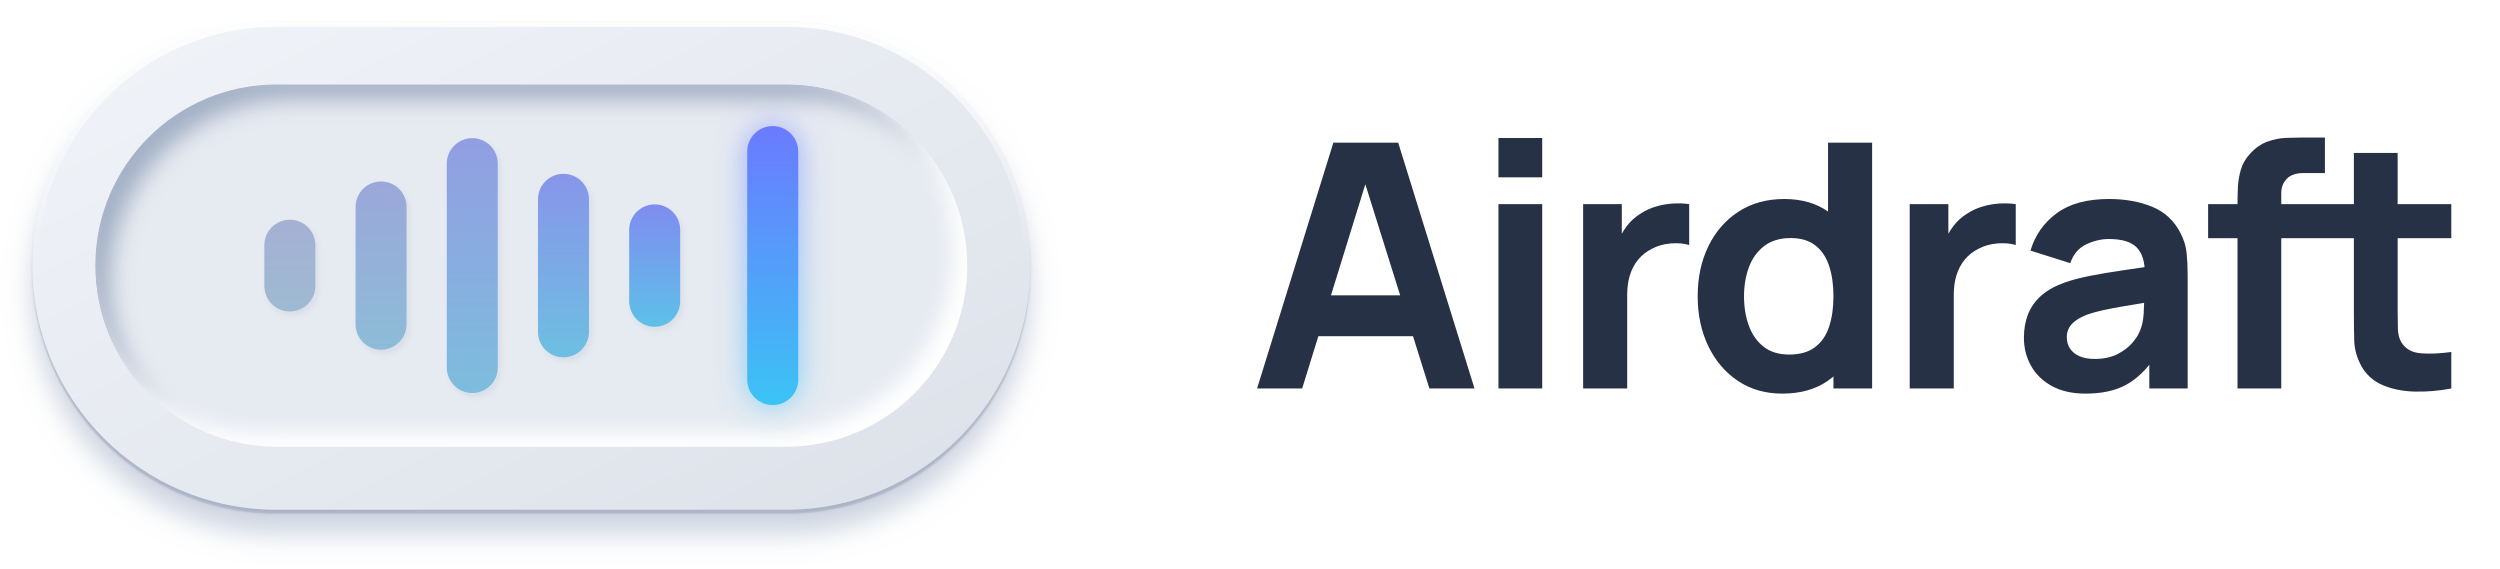
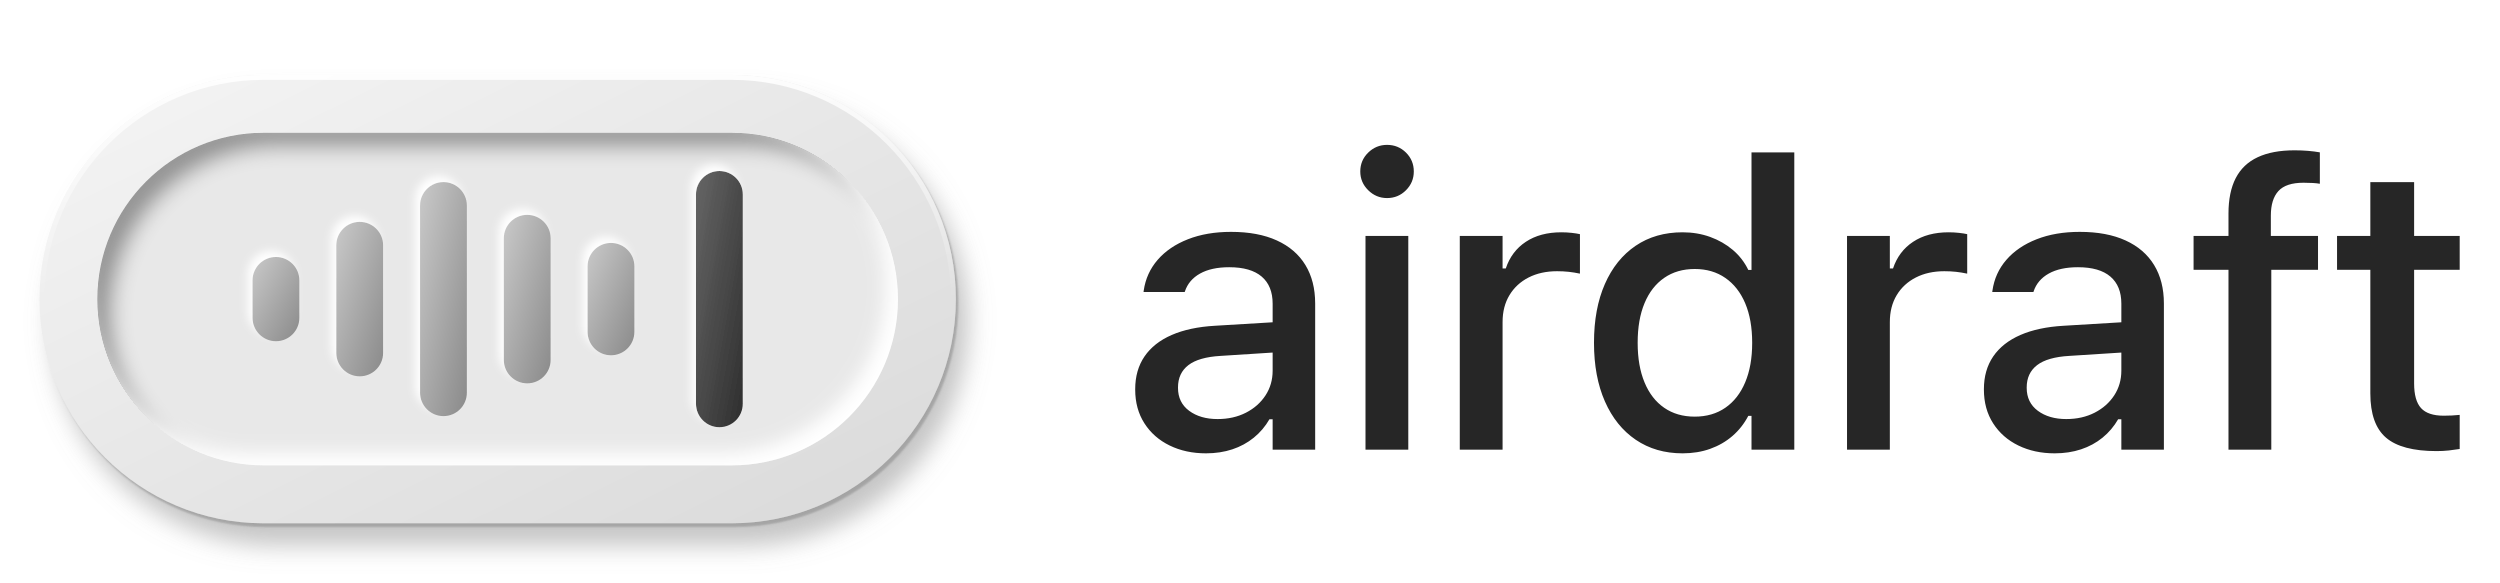
- <svg xmlns="http://www.w3.org/2000/svg" viewBox="0 0 1464.3 333.1" width="1464" height="333" role="img" aria-label="Airdraft">
+ <svg xmlns="http://www.w3.org/2000/svg" viewBox="-1.76 -1.32 111.52 25.96" width="1115" height="260" role="img" aria-label="Airdraft">
  <defs>
-     <linearGradient id="al-bar0" x1="0" y1="0" x2="0" y2="1">
-       <stop offset="0" stop-color="#A5B0D3" />
-       <stop offset="1" stop-color="#9EBAD2" />
-     </linearGradient>
-     <linearGradient id="al-bar1" x1="0" y1="0" x2="0" y2="1">
-       <stop offset="0" stop-color="#9BA7DA" />
-       <stop offset="1" stop-color="#8DBCD7" />
-     </linearGradient>
-     <linearGradient id="al-bar2" x1="0" y1="0" x2="0" y2="1">
-       <stop offset="0" stop-color="#929EE2" />
-       <stop offset="1" stop-color="#7DBDDD" />
-     </linearGradient>
-     <linearGradient id="al-bar3" x1="0" y1="0" x2="0" y2="1">
-       <stop offset="0" stop-color="#8895E9" />
-       <stop offset="1" stop-color="#6DBFE3" />
-     </linearGradient>
-     <linearGradient id="al-bar4" x1="0" y1="0" x2="0" y2="1">
-       <stop offset="0" stop-color="#7F8CF0" />
-       <stop offset="1" stop-color="#5DC0E8" />
-     </linearGradient>
    <linearGradient id="al-pill" x1="0" y1="0" x2="1" y2="1">
-       <stop offset="0" stop-color="#F1F4F9" />
-       <stop offset="1" stop-color="#DCE1E9" />
+       <stop offset="0" stop-color="#F5F5F5" />
+       <stop offset="1" stop-color="#D9D9D9" />
    </linearGradient>
    <linearGradient id="al-bevel" x1="0" y1="0" x2="0" y2="1">
      <stop offset="0" stop-color="#FFFFFF" stop-opacity=".9" />
      <stop offset=".5" stop-color="#FFFFFF" stop-opacity="0" />
    </linearGradient>
-     <linearGradient id="al-caret" x1="0" y1="0" x2="0" y2="1">
-       <stop offset="0" stop-color="#6B7AFF" />
-       <stop offset="1" stop-color="#3BC3F4" />
+     <linearGradient id="al-bar" x1="0" y1="0" x2="1" y2="1">
+       <stop offset="0" stop-color="#C9C9C9" />
+       <stop offset="1" stop-color="#8A8A8A" />
    </linearGradient>
-     <filter id="al-lift" x="-10%" y="-10%" width="120%" height="140%">
+     <linearGradient id="al-caret" x1="0" y1="0" x2="1" y2="1">
+       <stop offset="0" stop-color="#666666" />
+       <stop offset="1" stop-color="#2E2E2E" />
+     </linearGradient>
+     <filter id="al-lift" x="-10%" y="-10%" width="125%" height="145%">
      <feGaussianBlur in="SourceAlpha" stdDeviation="10" />
-       <feOffset dy="18" result="key" />
-       <feFlood flood-color="#A3B0C6" flood-opacity=".55" />
+       <feOffset dx="10" dy="18" result="key" />
+       <feFlood flood-color="#949494" flood-opacity=".55" />
      <feComposite in2="key" operator="in" result="keyShadow" />
      <feGaussianBlur in="SourceAlpha" stdDeviation="1" />
-       <feOffset dy="3" result="edge" />
-       <feFlood flood-color="#5F6C87" flood-opacity=".35" />
+       <feOffset dx="2" dy="3" result="edge" />
+       <feFlood flood-color="#5C5C5C" flood-opacity=".35" />
      <feComposite in2="edge" operator="in" result="edgeShadow" />
      <feMerge>
        <feMergeNode in="keyShadow" />
        <feMergeNode in="edgeShadow" />
        <feMergeNode in="SourceGraphic" />
      </feMerge>
    </filter>
    <filter id="al-press" x="-5%" y="-10%" width="110%" height="120%">
      <feGaussianBlur in="SourceAlpha" stdDeviation="8" />
      <feOffset dx="12" dy="12" result="darkOffset" />
      <feComposite in="SourceAlpha" in2="darkOffset" operator="arithmetic" k2="1" k3="-1" result="darkMask" />
-       <feFlood flood-color="#A3B0C6" />
+       <feFlood flood-color="#949494" />
      <feComposite in2="darkMask" operator="in" result="dark" />
      <feGaussianBlur in="SourceAlpha" stdDeviation="7" />
      <feOffset dx="-10" dy="-10" result="lightOffset" />
      <feComposite in="SourceAlpha" in2="lightOffset" operator="arithmetic" k2="1" k3="-1" result="lightMask" />
      <feFlood flood-color="#FFFFFF" />
      <feComposite in2="lightMask" operator="in" result="light" />
      <feMerge>
        <feMergeNode in="SourceGraphic" />
        <feMergeNode in="dark" />
        <feMergeNode in="light" />
      </feMerge>
    </filter>
-     <filter id="al-barShadow" x="-40%" y="-20%" width="200%" height="150%">
-       <feDropShadow dx="2" dy="3" stdDeviation="2" flood-color="#A3B0C6" flood-opacity=".2" />
-     </filter>
-     <filter id="al-glow" x="-200%" y="-40%" width="500%" height="180%">
-       <feGaussianBlur stdDeviation="11" />
+     <filter id="al-raise" x="-80%" y="-30%" width="260%" height="160%">
+       <feDropShadow dx="5" dy="8" stdDeviation="4" flood-color="#000000" flood-opacity=".32" />
+       <feDropShadow dx="-4" dy="-5" stdDeviation="3.5" flood-color="#FFFFFF" flood-opacity="1" />
    </filter>
  </defs>
-   <g transform="translate(18.86 12.57) scale(0.78571)">
+   <g transform="translate(-0.000 2.000) scale(0.054945)">
    <rect width="744" height="364" rx="182.0" fill="url(#al-pill)" filter="url(#al-lift)" />
    <rect x="2" y="2" width="740" height="360" rx="180.0" fill="none" stroke="url(#al-bevel)" stroke-width="4" />
-     <rect x="47.0" y="47.0" width="650" height="270" rx="135.0" fill="#E6EAF1" filter="url(#al-press)" />
-     <rect x="173.0" y="147.8" width="38" height="68.4" rx="19.0" fill="url(#al-bar0)" filter="url(#al-barShadow)" />
-     <rect x="241.0" y="119.3" width="38" height="125.4" rx="19.0" fill="url(#al-bar1)" filter="url(#al-barShadow)" />
-     <rect x="309.0" y="87.0" width="38" height="190.0" rx="19.0" fill="url(#al-bar2)" filter="url(#al-barShadow)" />
-     <rect x="377.0" y="113.6" width="38" height="136.8" rx="19.0" fill="url(#al-bar3)" filter="url(#al-barShadow)" />
-     <rect x="445.0" y="136.4" width="38" height="91.2" rx="19.0" fill="url(#al-bar4)" filter="url(#al-barShadow)" />
-     <g opacity=".6" filter="url(#al-glow)">
-       <rect x="533.0" y="78.0" width="38" height="208" rx="19.0" fill="url(#al-caret)" fill-opacity="1" />
-     </g>
-     <rect x="533.0" y="78.0" width="38" height="208" rx="19.0" fill="url(#al-caret)" />
+     <rect x="47.0" y="47.0" width="650" height="270" rx="135.0" fill="#E8E8E8" filter="url(#al-press)" />
+     <rect x="173.0" y="147.8" width="38" height="68.4" rx="19.0" fill="url(#al-bar)" filter="url(#al-raise)" />
+     <rect x="241.0" y="119.3" width="38" height="125.4" rx="19.0" fill="url(#al-bar)" filter="url(#al-raise)" />
+     <rect x="309.0" y="87.0" width="38" height="190.0" rx="19.0" fill="url(#al-bar)" filter="url(#al-raise)" />
+     <rect x="377.0" y="113.6" width="38" height="136.8" rx="19.0" fill="url(#al-bar)" filter="url(#al-raise)" />
+     <rect x="445.0" y="136.4" width="38" height="91.2" rx="19.0" fill="url(#al-bar)" filter="url(#al-raise)" />
+     <rect x="533.0" y="78.0" width="38" height="208" rx="19.0" fill="url(#al-caret)" filter="url(#al-raise)" />
  </g>
-   <path transform="translate(732.29 227.57)" fill="#263146" d="M4.0 0.0 48.7 -144.0H86.667L131.367 0.0H104.95L64.767 -128.1H70.033L30.417 0.0ZM29.867 -30.617V-54.567H105.667V-30.617ZM145.4 -123.683V-146.75H171.034V-123.683ZM145.4 0.0V-108.0H171.034V0.0ZM195.0 0.0V-108.0H217.65V-81.65L215.05 -85.05Q217.117 -90.55 220.542 -95.083Q223.967 -99.617 228.85 -102.567Q232.792 -105.125 237.513 -106.55Q242.234 -107.975 247.234 -108.325Q252.234 -108.675 257.117 -108.0V-84.05Q252.434 -85.458 246.355 -84.966Q240.275 -84.475 235.334 -81.866Q230.459 -79.408 227.238 -75.487Q224.017 -71.567 222.417 -66.417Q220.817 -61.267 220.817 -55.033V0.0ZM311.667 3.0Q296.733 3.0 285.596 -4.504Q274.458 -12.008 268.279 -24.912Q262.1 -37.817 262.1 -54.017Q262.1 -70.467 268.363 -83.321Q274.625 -96.175 286.013 -103.588Q297.4 -111.0 312.817 -111.0Q328.192 -111.0 338.679 -103.512Q349.167 -96.025 354.558 -83.129Q359.95 -70.233 359.95 -54.017Q359.95 -37.825 354.517 -24.921Q349.083 -12.017 338.35 -4.508Q327.617 3.0 311.667 3.0ZM315.7 -19.884Q325.1 -19.884 330.808 -24.175Q336.517 -28.467 339.075 -36.171Q341.633 -43.875 341.633 -54.017Q341.633 -64.175 339.071 -71.871Q336.508 -79.566 330.983 -83.841Q325.458 -88.116 316.617 -88.116Q307.2 -88.116 301.134 -83.508Q295.067 -78.9 292.159 -71.158Q289.25 -63.417 289.25 -54.017Q289.25 -44.517 292.084 -36.767Q294.917 -29.017 300.754 -24.45Q306.592 -19.884 315.7 -19.884ZM341.633 0.0V-74.916H338.466V-144.0H364.284V0.0ZM386.3 0.0V-108.0H408.95V-81.65L406.35 -85.05Q408.417 -90.55 411.842 -95.083Q415.267 -99.617 420.15 -102.567Q424.092 -105.125 428.813 -106.55Q433.534 -107.975 438.534 -108.325Q443.534 -108.675 448.417 -108.0V-84.05Q443.734 -85.458 437.655 -84.966Q431.575 -84.475 426.634 -81.866Q421.759 -79.408 418.538 -75.487Q415.317 -71.567 413.717 -66.417Q412.117 -61.267 412.117 -55.033V0.0ZM489.317 3.0Q477.633 3.0 469.562 -1.446Q461.492 -5.892 457.346 -13.321Q453.2 -20.75 453.2 -29.7Q453.2 -37.367 455.654 -43.571Q458.108 -49.775 463.387 -54.429Q468.667 -59.083 477.283 -62.15Q483.566 -64.325 492.071 -66.004Q500.575 -67.683 510.958 -69.188Q521.341 -70.692 533.267 -72.483L524.033 -67.367Q524.075 -77.758 519.237 -82.662Q514.4 -87.566 502.933 -87.566Q496.3 -87.566 489.654 -84.404Q483.009 -81.241 480.35 -73.417L457.033 -80.767Q461.092 -94.3 472.379 -102.65Q483.667 -111.0 502.967 -111.0Q517.325 -111.0 528.333 -106.458Q539.342 -101.917 544.867 -91.15Q547.917 -85.317 548.517 -79.342Q549.117 -73.367 549.117 -66.133V0.0H526.65V-22.817L530.1 -18.583Q522.5 -7.308 513.046 -2.154Q503.592 3.0 489.317 3.0ZM494.6 -17.317Q502.45 -17.317 507.917 -20.096Q513.383 -22.875 516.641 -26.654Q519.9 -30.433 521.033 -33.467Q523.025 -37.966 523.346 -43.862Q523.666 -49.758 523.666 -53.566L531.367 -51.45Q519.833 -49.575 512.179 -48.266Q504.525 -46.958 499.442 -45.837Q494.358 -44.716 490.45 -43.35Q486.375 -41.783 483.696 -39.871Q481.017 -37.958 479.667 -35.55Q478.317 -33.142 478.317 -30.05Q478.317 -26.225 480.23 -23.354Q482.142 -20.484 485.771 -18.9Q489.4 -17.317 494.6 -17.317ZM578.317 0.0V-108.65Q578.317 -112.758 578.546 -117.821Q578.775 -122.883 580.221 -127.992Q581.667 -133.1 585.45 -137.267Q590.233 -142.608 595.842 -144.613Q601.45 -146.617 606.792 -146.808Q612.134 -147.0 616.067 -147.0H629.517V-126.2H617.067Q610.417 -126.2 607.184 -122.846Q603.95 -119.491 603.95 -114.45V0.0ZM561.1 -88.05V-108.0H629.517V-88.05ZM703.55 0.0Q692.608 2.075 682.096 1.808Q671.583 1.542 663.321 -1.992Q655.058 -5.525 650.767 -13.333Q646.9 -20.558 646.692 -28.025Q646.483 -35.492 646.483 -44.967V-138.0H672.117V-46.434Q672.117 -40.075 672.267 -35.088Q672.417 -30.1 674.317 -27.034Q677.917 -21.209 685.809 -20.613Q693.7 -20.017 703.55 -21.384ZM627.5 -88.05V-108.0H703.55V-88.05Z" />
+   <path fill="#262626" d="M52.037 18.88 Q51.132 18.88 50.417 18.531 Q49.702 18.183 49.291 17.542 Q48.879 16.902 48.879 16.036 L48.879 16.018 Q48.879 15.167 49.294 14.558 Q49.709 13.949 50.506 13.601 Q51.302 13.254 52.438 13.189 L55.96 12.977 L55.96 14.324 L52.694 14.533 Q51.714 14.589 51.251 14.946 Q50.788 15.303 50.788 15.941 L50.788 15.959 Q50.788 16.614 51.286 16.983 Q51.785 17.351 52.553 17.351 Q53.264 17.351 53.819 17.067 Q54.373 16.783 54.692 16.295 Q55.01 15.807 55.01 15.192 L55.01 12.202 Q55.01 11.415 54.522 10.996 Q54.033 10.578 53.073 10.578 Q52.278 10.578 51.773 10.86 Q51.269 11.142 51.098 11.652 L51.087 11.684 L49.251 11.684 L49.259 11.619 Q49.373 10.832 49.884 10.245 Q50.395 9.658 51.232 9.33 Q52.068 9.001 53.155 9.001 Q54.359 9.001 55.196 9.383 Q56.034 9.764 56.471 10.48 Q56.907 11.196 56.907 12.195 L56.907 18.717 L55.01 18.717 L55.01 17.359 L54.868 17.359 Q54.591 17.839 54.169 18.182 Q53.748 18.524 53.211 18.702 Q52.674 18.88 52.037 18.88 Z M59.152 18.717 L59.152 9.182 L61.061 9.182 L61.061 18.717 Z M60.114 7.493 Q59.626 7.493 59.273 7.143 Q58.919 6.794 58.919 6.307 Q58.919 5.811 59.273 5.465 Q59.626 5.12 60.114 5.12 Q60.61 5.12 60.959 5.465 Q61.307 5.811 61.307 6.307 Q61.307 6.794 60.959 7.143 Q60.61 7.493 60.114 7.493 Z M63.358 18.717 L63.358 9.182 L65.267 9.182 L65.267 10.632 L65.41 10.632 Q65.666 9.866 66.306 9.443 Q66.946 9.02 67.89 9.02 Q68.125 9.02 68.351 9.045 Q68.578 9.071 68.718 9.103 L68.718 10.864 Q68.469 10.811 68.22 10.783 Q67.971 10.756 67.698 10.756 Q66.975 10.756 66.427 11.036 Q65.88 11.316 65.574 11.824 Q65.267 12.332 65.267 13.023 L65.267 18.717 Z M73.298 18.88 Q72.1 18.88 71.209 18.276 Q70.319 17.672 69.832 16.565 Q69.345 15.458 69.345 13.958 L69.345 13.941 Q69.345 12.432 69.83 11.328 Q70.314 10.224 71.201 9.622 Q72.087 9.02 73.297 9.02 Q73.952 9.02 74.524 9.226 Q75.096 9.433 75.537 9.806 Q75.977 10.18 76.228 10.699 L76.371 10.699 L76.371 5.457 L78.28 5.457 L78.28 18.717 L76.371 18.717 L76.371 17.208 L76.228 17.208 Q75.953 17.733 75.522 18.105 Q75.091 18.478 74.528 18.679 Q73.966 18.88 73.298 18.88 Z M73.839 17.243 Q74.631 17.243 75.206 16.845 Q75.782 16.447 76.091 15.709 Q76.401 14.972 76.401 13.96 L76.401 13.943 Q76.401 12.923 76.091 12.189 Q75.78 11.454 75.204 11.056 Q74.629 10.657 73.839 10.657 Q73.049 10.657 72.477 11.053 Q71.904 11.448 71.599 12.182 Q71.293 12.916 71.293 13.941 L71.293 13.958 Q71.293 14.978 71.599 15.715 Q71.904 16.453 72.476 16.848 Q73.047 17.243 73.839 17.243 Z M80.632 18.717 L80.632 9.182 L82.542 9.182 L82.542 10.632 L82.684 10.632 Q82.94 9.866 83.581 9.443 Q84.221 9.02 85.165 9.02 Q85.399 9.02 85.626 9.045 Q85.853 9.071 85.993 9.103 L85.993 10.864 Q85.744 10.811 85.495 10.783 Q85.246 10.756 84.973 10.756 Q84.249 10.756 83.702 11.036 Q83.154 11.316 82.848 11.824 Q82.542 12.332 82.542 13.023 L82.542 18.717 Z M89.896 18.88 Q88.991 18.88 88.276 18.531 Q87.561 18.183 87.15 17.542 Q86.738 16.902 86.738 16.036 L86.738 16.018 Q86.738 15.167 87.153 14.558 Q87.569 13.949 88.365 13.601 Q89.161 13.254 90.297 13.189 L93.819 12.977 L93.819 14.324 L90.553 14.533 Q89.574 14.589 89.11 14.946 Q88.647 15.303 88.647 15.941 L88.647 15.959 Q88.647 16.614 89.145 16.983 Q89.644 17.351 90.412 17.351 Q91.123 17.351 91.678 17.067 Q92.232 16.783 92.551 16.295 Q92.869 15.807 92.869 15.192 L92.869 12.202 Q92.869 11.415 92.381 10.996 Q91.892 10.578 90.933 10.578 Q90.137 10.578 89.632 10.86 Q89.128 11.142 88.957 11.652 L88.947 11.684 L87.11 11.684 L87.119 11.619 Q87.232 10.832 87.743 10.245 Q88.254 9.658 89.091 9.33 Q89.927 9.001 91.014 9.001 Q92.218 9.001 93.055 9.383 Q93.893 9.764 94.33 10.48 Q94.767 11.196 94.767 12.195 L94.767 18.717 L92.869 18.717 L92.869 17.359 L92.727 17.359 Q92.45 17.839 92.029 18.182 Q91.608 18.524 91.07 18.702 Q90.533 18.88 89.896 18.88 Z M97.648 18.717 L97.648 10.693 L96.091 10.693 L96.091 9.182 L97.648 9.182 L97.648 8.185 Q97.648 7.232 97.97 6.606 Q98.292 5.98 98.949 5.672 Q99.605 5.363 100.598 5.363 Q100.919 5.363 101.197 5.387 Q101.475 5.41 101.724 5.454 L101.724 6.855 Q101.591 6.83 101.403 6.82 Q101.214 6.809 100.996 6.809 Q100.213 6.809 99.875 7.18 Q99.538 7.551 99.538 8.275 L99.538 9.182 L101.642 9.182 L101.642 10.693 L99.558 10.693 L99.558 18.717 Z M106.932 18.78 Q105.371 18.78 104.674 18.18 Q103.976 17.58 103.976 16.207 L103.976 10.693 L102.491 10.693 L102.491 9.182 L103.976 9.182 L103.976 6.782 L105.929 6.782 L105.929 9.182 L107.962 9.182 L107.962 10.693 L105.929 10.693 L105.929 15.76 Q105.929 16.525 106.238 16.863 Q106.547 17.201 107.249 17.201 Q107.464 17.201 107.614 17.192 Q107.765 17.182 107.962 17.165 L107.962 18.686 Q107.738 18.723 107.476 18.752 Q107.214 18.78 106.932 18.78 Z" />
</svg>
